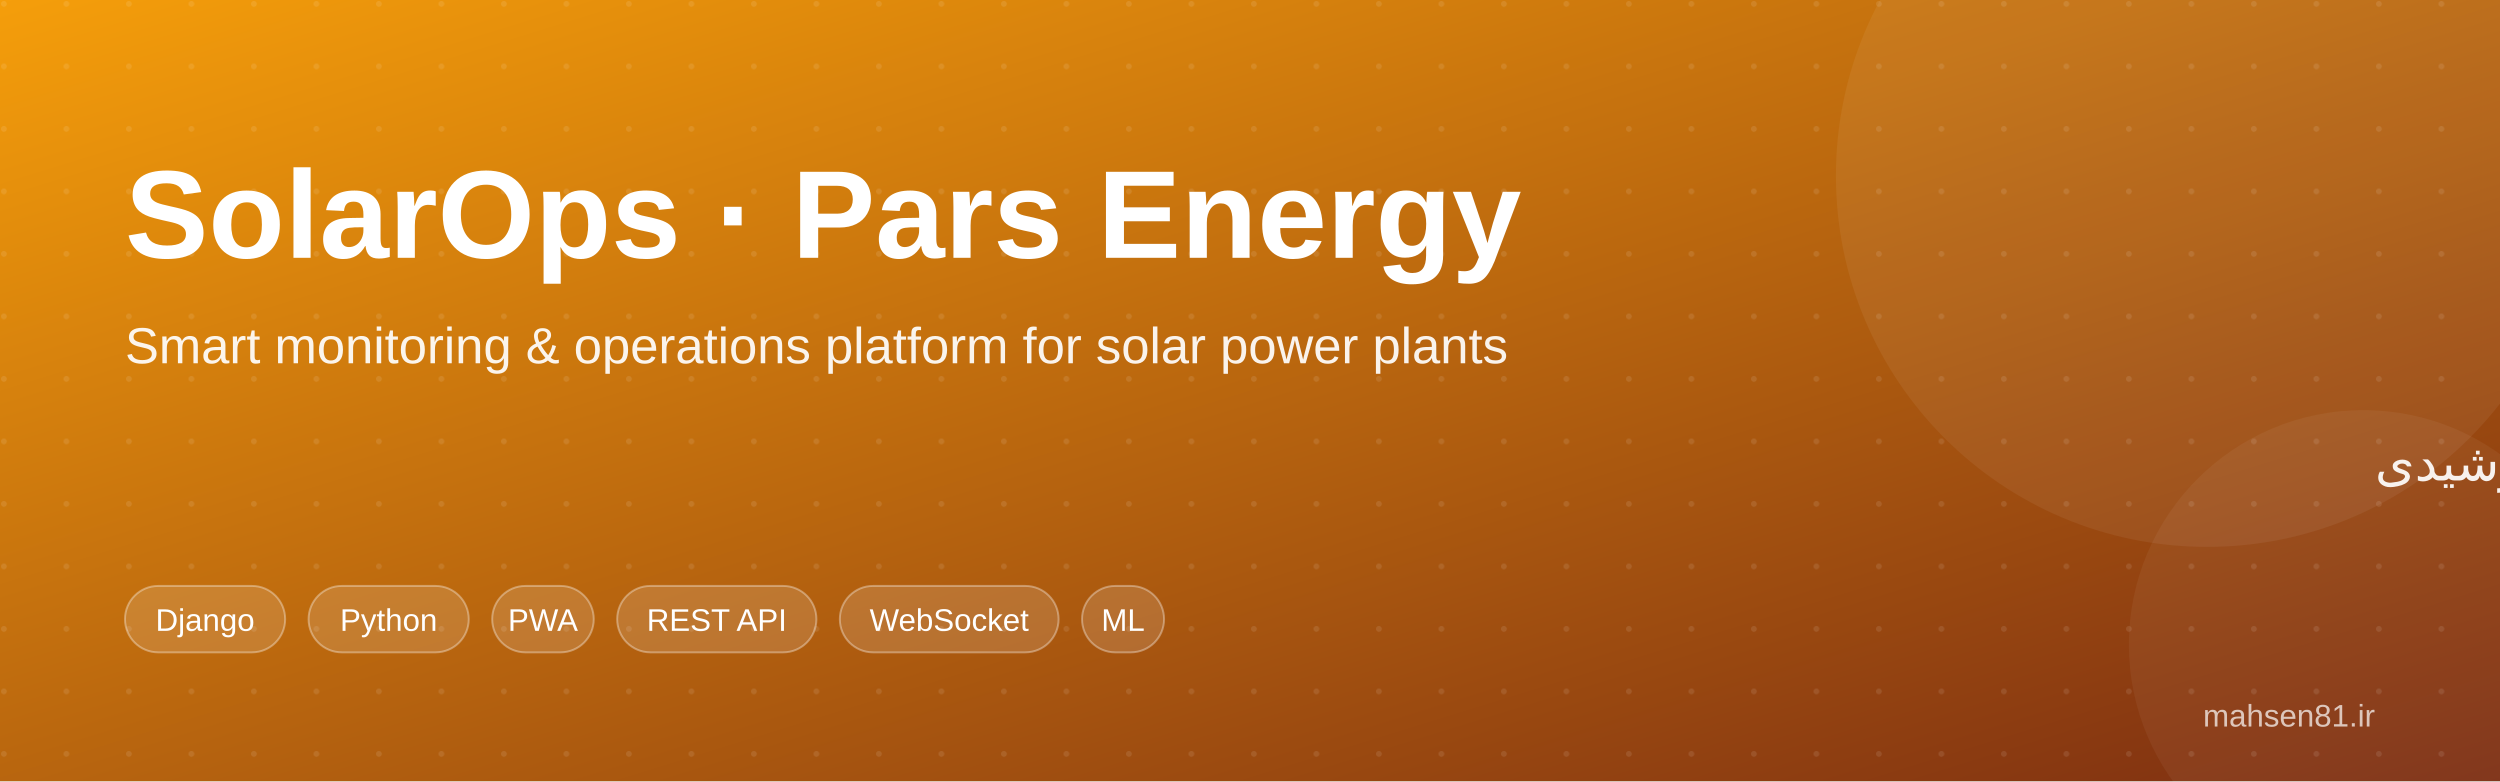
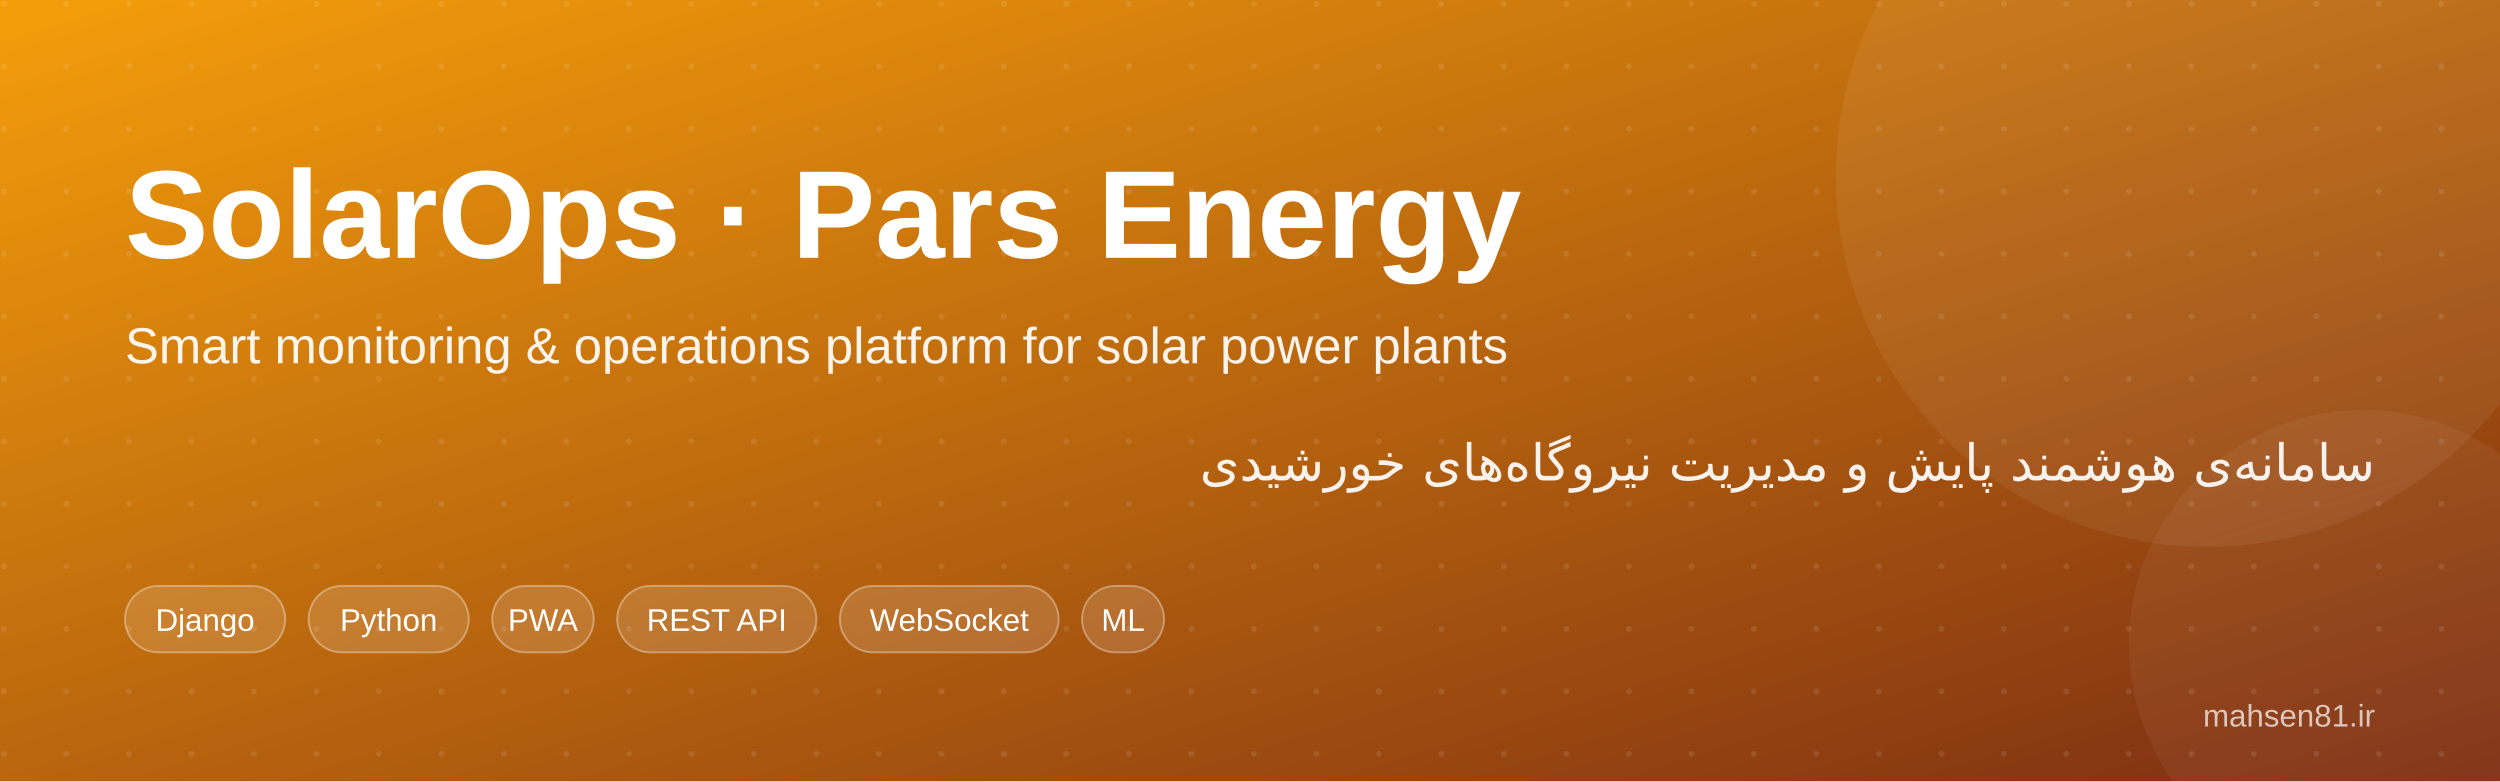
<svg xmlns="http://www.w3.org/2000/svg" width="1280" height="400" viewBox="0 0 1280 400">
  <defs>
    <linearGradient id="g" x1="0" y1="0" x2="1" y2="1">
      <stop offset="0" stop-color="#f59e0b" />
      <stop offset="1" stop-color="#7c2d12" />
    </linearGradient>
    <pattern id="p" width="32" height="32" patternUnits="userSpaceOnUse">
      <circle cx="2" cy="2" r="1.5" fill="#fff" fill-opacity=".10" />
    </pattern>
  </defs>
  <rect width="1280" height="400" fill="url(#g)" />
  <rect width="1280" height="400" fill="url(#p)" />
  <circle cx="1130" cy="90" r="190" fill="#fff" fill-opacity=".06" />
  <circle cx="1210" cy="330" r="120" fill="#fff" fill-opacity=".05" />
  <text x="64" y="132" font-size="64" font-weight="700" fill="#fff" font-family="Segoe UI,Arial">SolarOps · Pars Energy</text>
  <text x="64" y="186" font-size="26" fill="#fff" fill-opacity=".92" font-family="Segoe UI,Arial">Smart monitoring &amp; operations platform for solar power plants</text>
-   <text x="1216" y="246" font-size="26" fill="#fff" fill-opacity=".92" text-anchor="end" direction="rtl" font-family="Vazirmatn,Tahoma,Segoe UI">سامانه‌ی هوشمند پایش و مدیریت نیروگاه‌های خورشیدی</text>
+   <text x="1216" y="246" font-size="26" fill="#fff" fill-opacity=".92" text-anchor="start" direction="rtl" font-family="Vazirmatn,Tahoma,Segoe UI">سامانه‌ی هوشمند پایش و مدیریت نیروگاه‌های خورشیدی</text>
  <rect x="64" y="300" rx="17" width="82" height="34" fill="#ffffff" fill-opacity=".14" stroke="#fff" stroke-opacity=".35" />
  <text x="105.0" y="323" text-anchor="middle" font-size="16" fill="#fff" font-family="Segoe UI,Arial">Django</text>
  <rect x="158" y="300" rx="17" width="82" height="34" fill="#ffffff" fill-opacity=".14" stroke="#fff" stroke-opacity=".35" />
  <text x="199.0" y="323" text-anchor="middle" font-size="16" fill="#fff" font-family="Segoe UI,Arial">Python</text>
  <rect x="252" y="300" rx="17" width="52" height="34" fill="#ffffff" fill-opacity=".14" stroke="#fff" stroke-opacity=".35" />
  <text x="278.0" y="323" text-anchor="middle" font-size="16" fill="#fff" font-family="Segoe UI,Arial">PWA</text>
  <rect x="316" y="300" rx="17" width="102" height="34" fill="#ffffff" fill-opacity=".14" stroke="#fff" stroke-opacity=".35" />
  <text x="367.0" y="323" text-anchor="middle" font-size="16" fill="#fff" font-family="Segoe UI,Arial">REST API</text>
  <rect x="430" y="300" rx="17" width="112" height="34" fill="#ffffff" fill-opacity=".14" stroke="#fff" stroke-opacity=".35" />
  <text x="486.0" y="323" text-anchor="middle" font-size="16" fill="#fff" font-family="Segoe UI,Arial">WebSocket</text>
  <rect x="554" y="300" rx="17" width="42" height="34" fill="#ffffff" fill-opacity=".14" stroke="#fff" stroke-opacity=".35" />
  <text x="575.0" y="323" text-anchor="middle" font-size="16" fill="#fff" font-family="Segoe UI,Arial">ML</text>
  <text x="1216" y="372" font-size="16" fill="#fff" fill-opacity=".7" text-anchor="end" font-family="Segoe UI,Arial">mahsen81.ir</text>
</svg>
